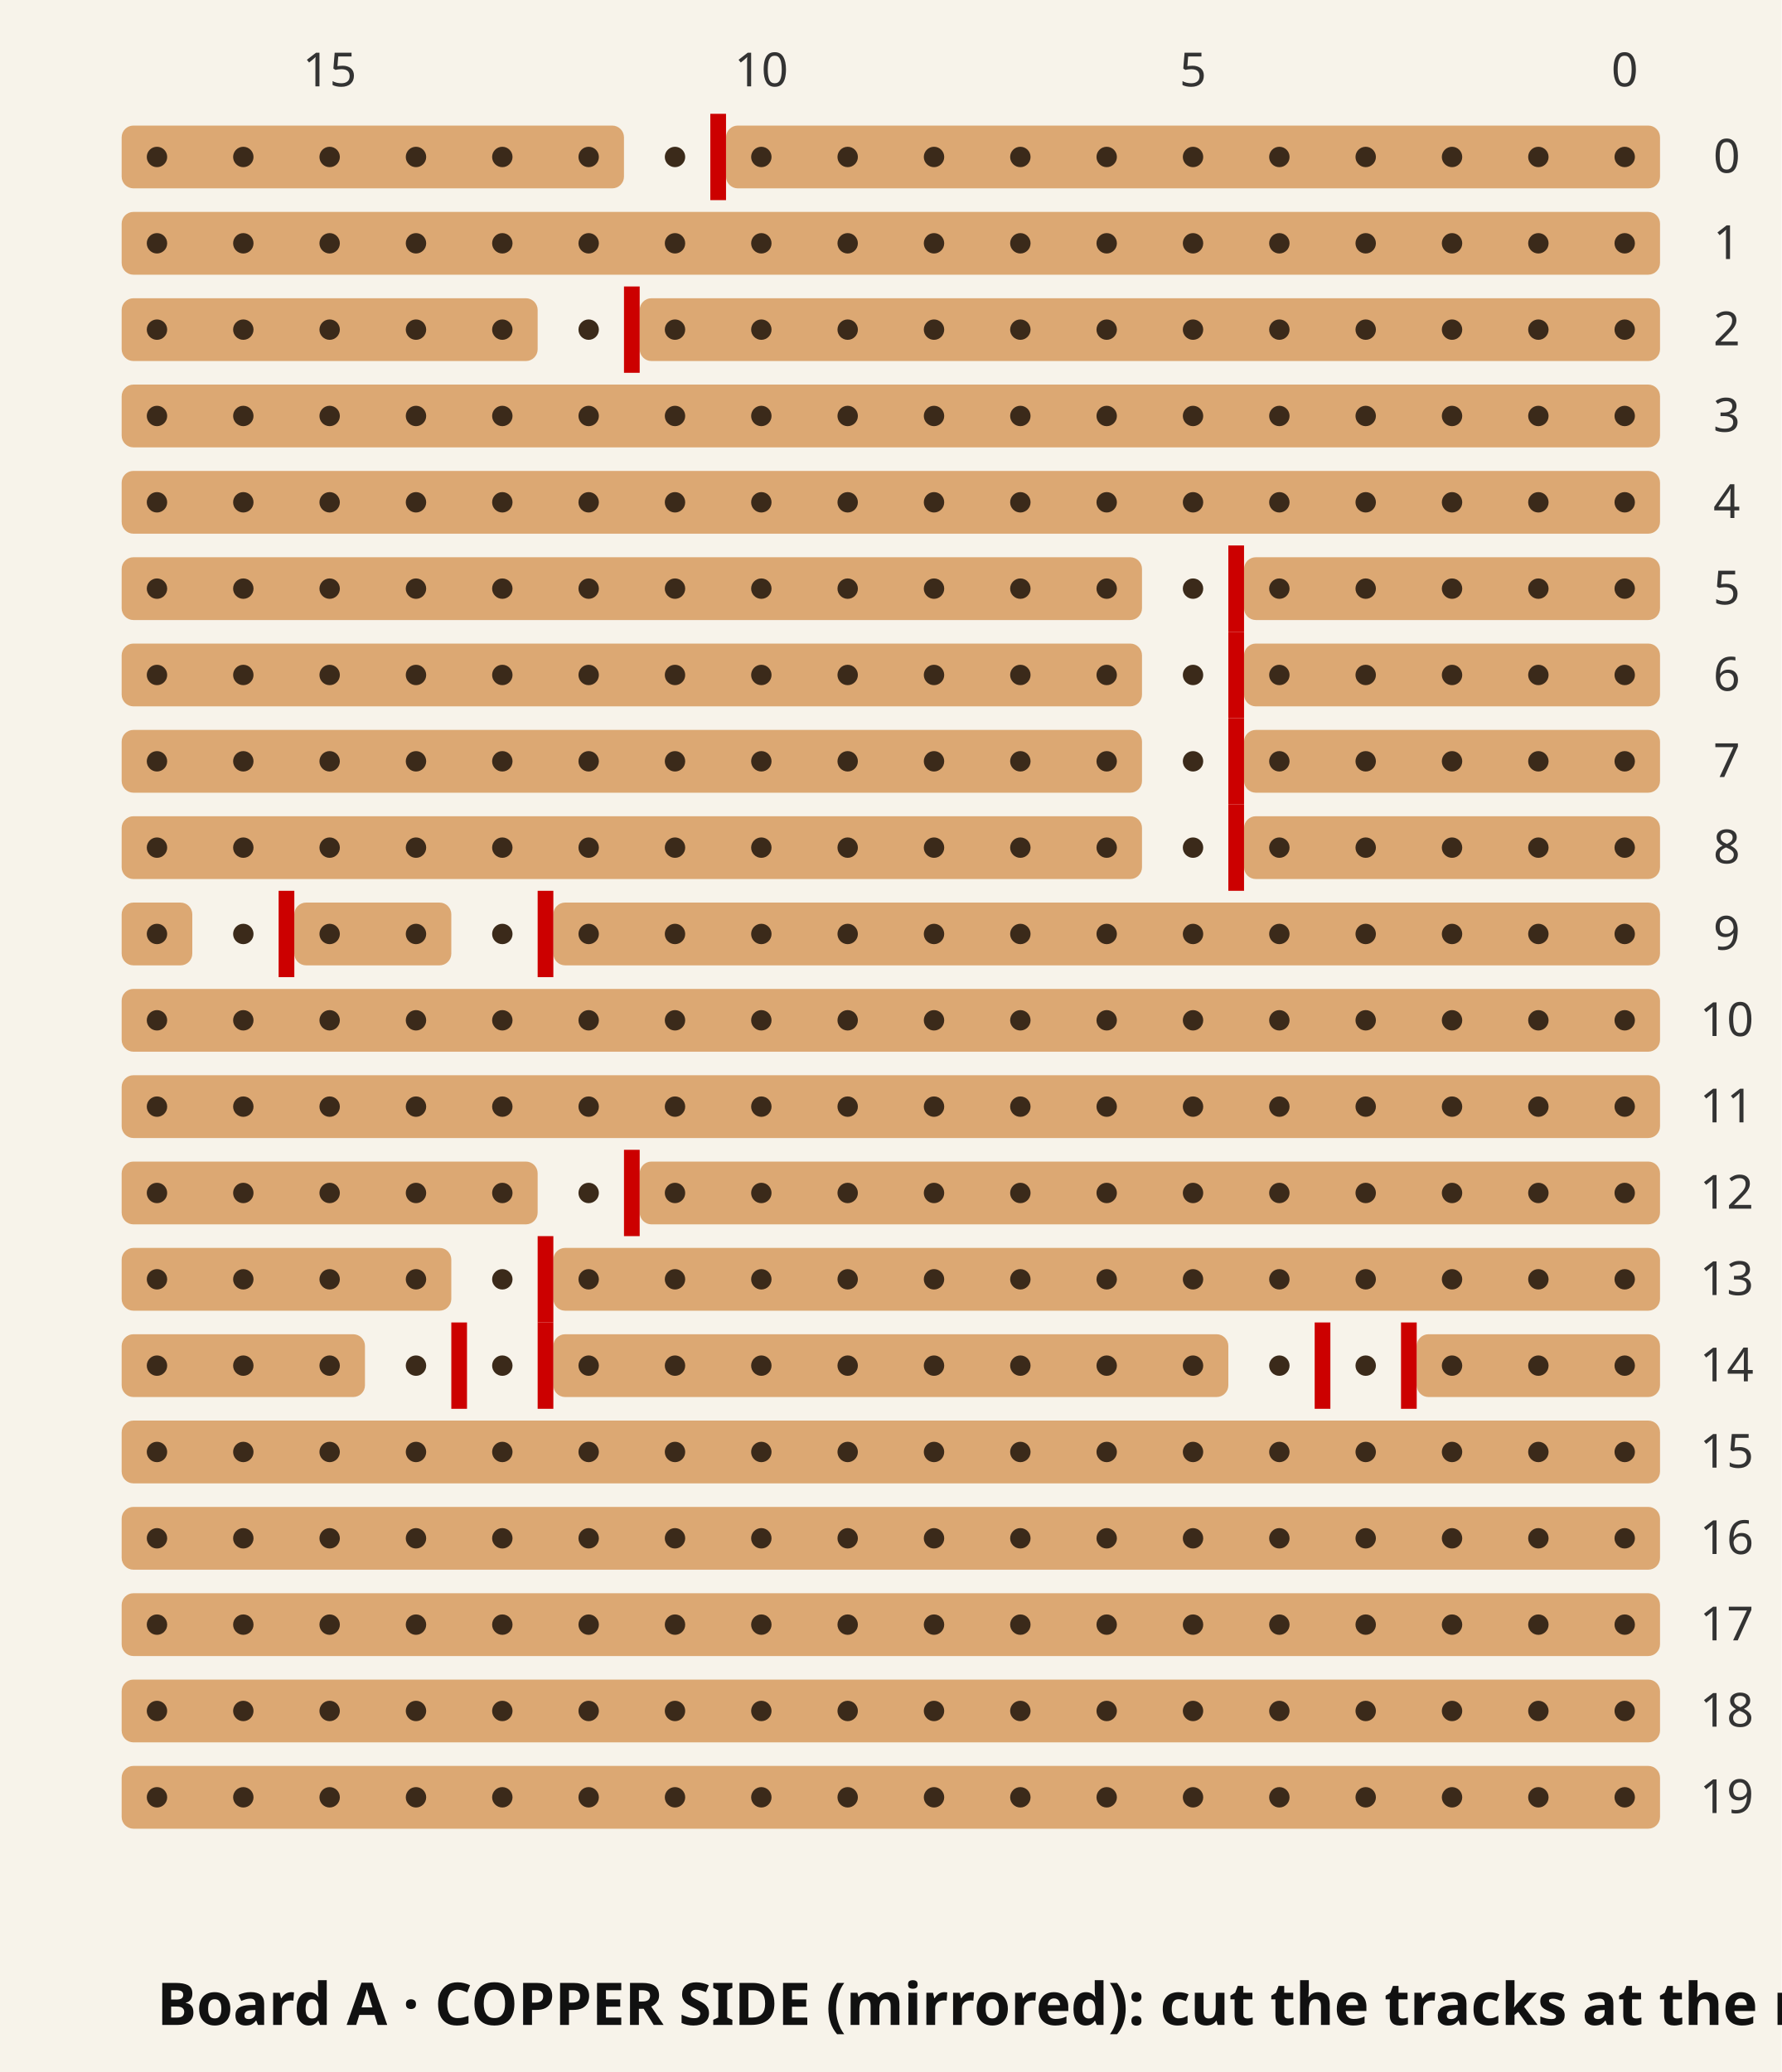
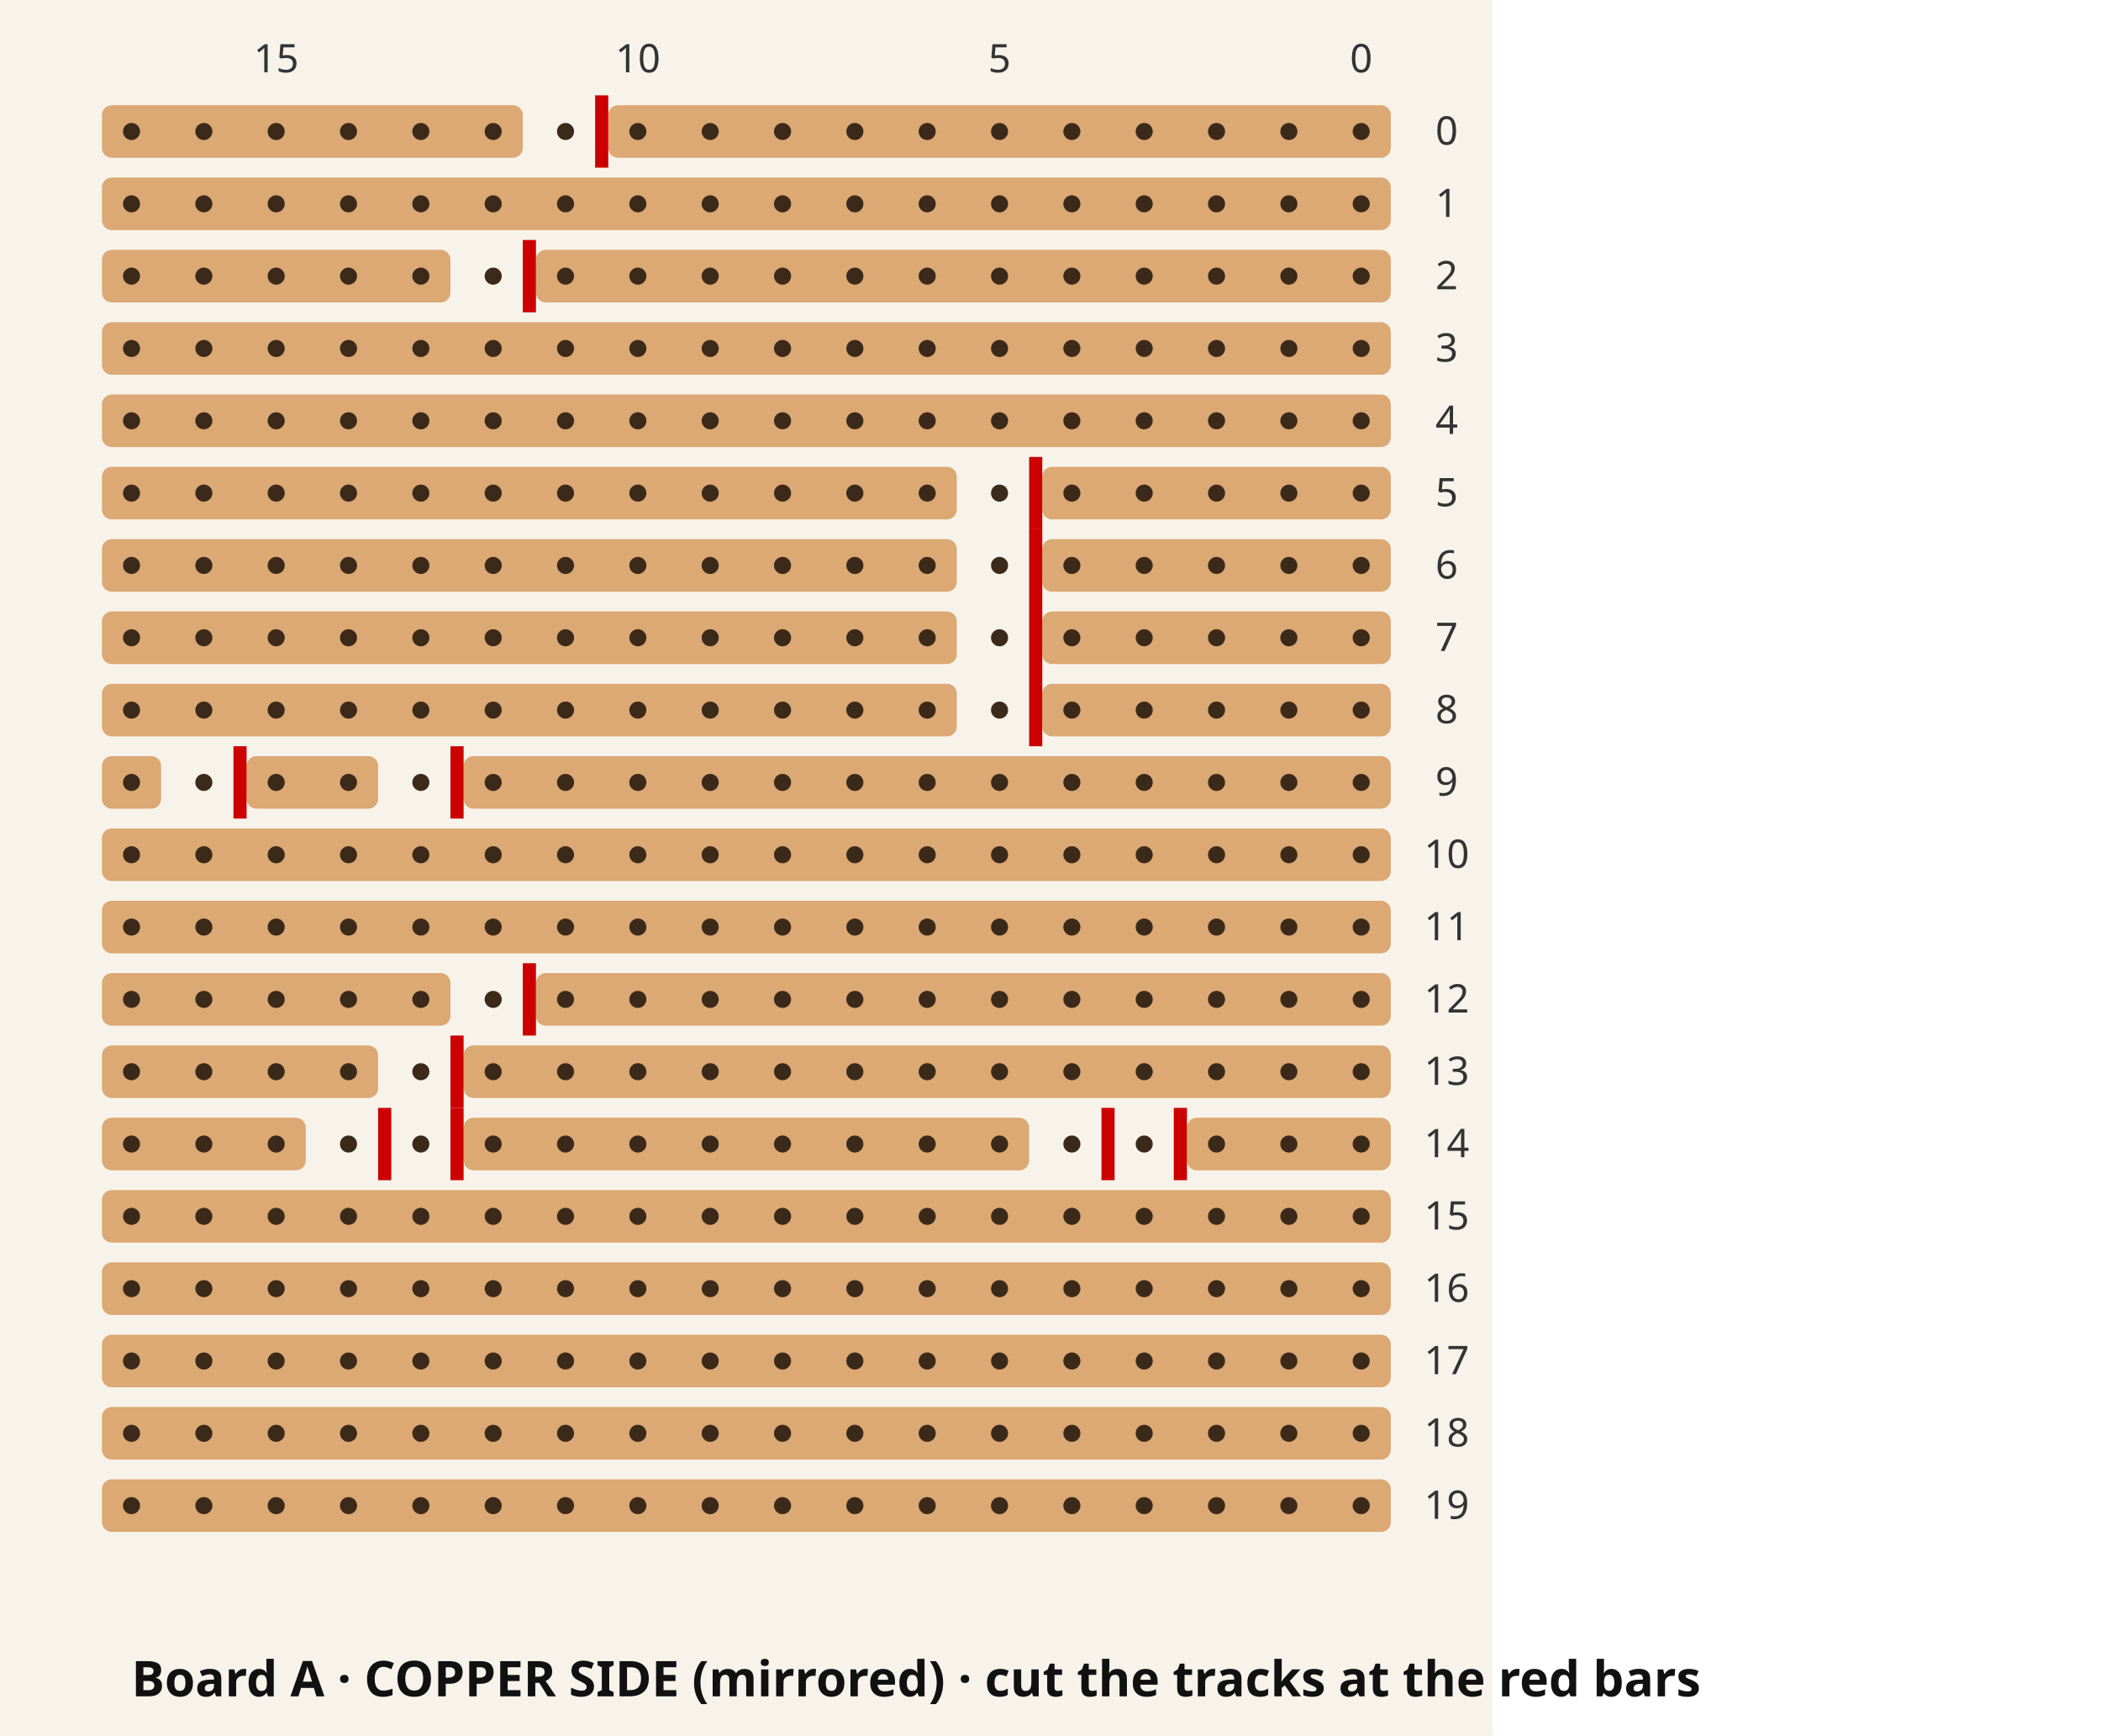
- <svg xmlns="http://www.w3.org/2000/svg" viewBox="0 0 454 528" width="454" height="528" font-family="system-ui,sans-serif">
+ <svg xmlns="http://www.w3.org/2000/svg" viewBox="0 0 639 528" width="639" height="528" font-family="system-ui,sans-serif">
  <rect width="454" height="528" fill="#f7f3ea" />
  <rect x="185" y="32" width="238" height="16" rx="3" fill="#d9a066" opacity="0.9" />
  <rect x="31" y="32" width="128" height="16" rx="3" fill="#d9a066" opacity="0.9" />
  <rect x="31" y="54" width="392" height="16" rx="3" fill="#d9a066" opacity="0.9" />
  <rect x="163" y="76" width="260" height="16" rx="3" fill="#d9a066" opacity="0.9" />
  <rect x="31" y="76" width="106" height="16" rx="3" fill="#d9a066" opacity="0.9" />
  <rect x="31" y="98" width="392" height="16" rx="3" fill="#d9a066" opacity="0.9" />
  <rect x="31" y="120" width="392" height="16" rx="3" fill="#d9a066" opacity="0.9" />
  <rect x="317" y="142" width="106" height="16" rx="3" fill="#d9a066" opacity="0.9" />
  <rect x="31" y="142" width="260" height="16" rx="3" fill="#d9a066" opacity="0.9" />
  <rect x="317" y="164" width="106" height="16" rx="3" fill="#d9a066" opacity="0.9" />
  <rect x="31" y="164" width="260" height="16" rx="3" fill="#d9a066" opacity="0.9" />
  <rect x="317" y="186" width="106" height="16" rx="3" fill="#d9a066" opacity="0.9" />
  <rect x="31" y="186" width="260" height="16" rx="3" fill="#d9a066" opacity="0.9" />
  <rect x="317" y="208" width="106" height="16" rx="3" fill="#d9a066" opacity="0.9" />
  <rect x="31" y="208" width="260" height="16" rx="3" fill="#d9a066" opacity="0.9" />
  <rect x="141" y="230" width="282" height="16" rx="3" fill="#d9a066" opacity="0.9" />
  <rect x="75" y="230" width="40" height="16" rx="3" fill="#d9a066" opacity="0.9" />
  <rect x="31" y="230" width="18" height="16" rx="3" fill="#d9a066" opacity="0.9" />
  <rect x="31" y="252" width="392" height="16" rx="3" fill="#d9a066" opacity="0.9" />
  <rect x="31" y="274" width="392" height="16" rx="3" fill="#d9a066" opacity="0.9" />
  <rect x="163" y="296" width="260" height="16" rx="3" fill="#d9a066" opacity="0.9" />
  <rect x="31" y="296" width="106" height="16" rx="3" fill="#d9a066" opacity="0.9" />
  <rect x="141" y="318" width="282" height="16" rx="3" fill="#d9a066" opacity="0.9" />
  <rect x="31" y="318" width="84" height="16" rx="3" fill="#d9a066" opacity="0.9" />
  <rect x="361" y="340" width="62" height="16" rx="3" fill="#d9a066" opacity="0.9" />
  <rect x="141" y="340" width="172" height="16" rx="3" fill="#d9a066" opacity="0.9" />
  <rect x="31" y="340" width="62" height="16" rx="3" fill="#d9a066" opacity="0.9" />
  <rect x="31" y="362" width="392" height="16" rx="3" fill="#d9a066" opacity="0.9" />
  <rect x="31" y="384" width="392" height="16" rx="3" fill="#d9a066" opacity="0.9" />
  <rect x="31" y="406" width="392" height="16" rx="3" fill="#d9a066" opacity="0.9" />
  <rect x="31" y="428" width="392" height="16" rx="3" fill="#d9a066" opacity="0.9" />
  <rect x="31" y="450" width="392" height="16" rx="3" fill="#d9a066" opacity="0.9" />
  <circle cx="414" cy="40" r="2.6" fill="#3b2a1a" />
  <circle cx="414" cy="62" r="2.6" fill="#3b2a1a" />
  <circle cx="414" cy="84" r="2.6" fill="#3b2a1a" />
  <circle cx="414" cy="106" r="2.6" fill="#3b2a1a" />
  <circle cx="414" cy="128" r="2.6" fill="#3b2a1a" />
  <circle cx="414" cy="150" r="2.6" fill="#3b2a1a" />
  <circle cx="414" cy="172" r="2.6" fill="#3b2a1a" />
  <circle cx="414" cy="194" r="2.6" fill="#3b2a1a" />
  <circle cx="414" cy="216" r="2.6" fill="#3b2a1a" />
  <circle cx="414" cy="238" r="2.6" fill="#3b2a1a" />
  <circle cx="414" cy="260" r="2.6" fill="#3b2a1a" />
  <circle cx="414" cy="282" r="2.6" fill="#3b2a1a" />
  <circle cx="414" cy="304" r="2.6" fill="#3b2a1a" />
  <circle cx="414" cy="326" r="2.6" fill="#3b2a1a" />
  <circle cx="414" cy="348" r="2.6" fill="#3b2a1a" />
  <circle cx="414" cy="370" r="2.6" fill="#3b2a1a" />
  <circle cx="414" cy="392" r="2.6" fill="#3b2a1a" />
  <circle cx="414" cy="414" r="2.6" fill="#3b2a1a" />
  <circle cx="414" cy="436" r="2.6" fill="#3b2a1a" />
  <circle cx="414" cy="458" r="2.6" fill="#3b2a1a" />
  <circle cx="392" cy="40" r="2.6" fill="#3b2a1a" />
  <circle cx="392" cy="62" r="2.6" fill="#3b2a1a" />
  <circle cx="392" cy="84" r="2.6" fill="#3b2a1a" />
  <circle cx="392" cy="106" r="2.6" fill="#3b2a1a" />
  <circle cx="392" cy="128" r="2.6" fill="#3b2a1a" />
  <circle cx="392" cy="150" r="2.6" fill="#3b2a1a" />
  <circle cx="392" cy="172" r="2.6" fill="#3b2a1a" />
  <circle cx="392" cy="194" r="2.6" fill="#3b2a1a" />
  <circle cx="392" cy="216" r="2.6" fill="#3b2a1a" />
  <circle cx="392" cy="238" r="2.6" fill="#3b2a1a" />
  <circle cx="392" cy="260" r="2.6" fill="#3b2a1a" />
  <circle cx="392" cy="282" r="2.6" fill="#3b2a1a" />
  <circle cx="392" cy="304" r="2.6" fill="#3b2a1a" />
  <circle cx="392" cy="326" r="2.6" fill="#3b2a1a" />
  <circle cx="392" cy="348" r="2.6" fill="#3b2a1a" />
  <circle cx="392" cy="370" r="2.6" fill="#3b2a1a" />
  <circle cx="392" cy="392" r="2.6" fill="#3b2a1a" />
  <circle cx="392" cy="414" r="2.6" fill="#3b2a1a" />
  <circle cx="392" cy="436" r="2.6" fill="#3b2a1a" />
  <circle cx="392" cy="458" r="2.6" fill="#3b2a1a" />
  <circle cx="370" cy="40" r="2.6" fill="#3b2a1a" />
  <circle cx="370" cy="62" r="2.6" fill="#3b2a1a" />
  <circle cx="370" cy="84" r="2.6" fill="#3b2a1a" />
  <circle cx="370" cy="106" r="2.6" fill="#3b2a1a" />
  <circle cx="370" cy="128" r="2.6" fill="#3b2a1a" />
  <circle cx="370" cy="150" r="2.6" fill="#3b2a1a" />
  <circle cx="370" cy="172" r="2.6" fill="#3b2a1a" />
  <circle cx="370" cy="194" r="2.6" fill="#3b2a1a" />
  <circle cx="370" cy="216" r="2.6" fill="#3b2a1a" />
  <circle cx="370" cy="238" r="2.6" fill="#3b2a1a" />
  <circle cx="370" cy="260" r="2.6" fill="#3b2a1a" />
  <circle cx="370" cy="282" r="2.6" fill="#3b2a1a" />
  <circle cx="370" cy="304" r="2.6" fill="#3b2a1a" />
  <circle cx="370" cy="326" r="2.6" fill="#3b2a1a" />
  <circle cx="370" cy="348" r="2.6" fill="#3b2a1a" />
  <circle cx="370" cy="370" r="2.6" fill="#3b2a1a" />
  <circle cx="370" cy="392" r="2.6" fill="#3b2a1a" />
  <circle cx="370" cy="414" r="2.6" fill="#3b2a1a" />
  <circle cx="370" cy="436" r="2.6" fill="#3b2a1a" />
  <circle cx="370" cy="458" r="2.6" fill="#3b2a1a" />
  <circle cx="348" cy="40" r="2.6" fill="#3b2a1a" />
  <circle cx="348" cy="62" r="2.6" fill="#3b2a1a" />
  <circle cx="348" cy="84" r="2.6" fill="#3b2a1a" />
  <circle cx="348" cy="106" r="2.6" fill="#3b2a1a" />
  <circle cx="348" cy="128" r="2.6" fill="#3b2a1a" />
  <circle cx="348" cy="150" r="2.6" fill="#3b2a1a" />
  <circle cx="348" cy="172" r="2.6" fill="#3b2a1a" />
  <circle cx="348" cy="194" r="2.6" fill="#3b2a1a" />
  <circle cx="348" cy="216" r="2.6" fill="#3b2a1a" />
  <circle cx="348" cy="238" r="2.6" fill="#3b2a1a" />
  <circle cx="348" cy="260" r="2.6" fill="#3b2a1a" />
  <circle cx="348" cy="282" r="2.6" fill="#3b2a1a" />
  <circle cx="348" cy="304" r="2.6" fill="#3b2a1a" />
  <circle cx="348" cy="326" r="2.6" fill="#3b2a1a" />
  <circle cx="348" cy="348" r="2.6" fill="#3b2a1a" />
  <circle cx="348" cy="370" r="2.6" fill="#3b2a1a" />
  <circle cx="348" cy="392" r="2.6" fill="#3b2a1a" />
  <circle cx="348" cy="414" r="2.6" fill="#3b2a1a" />
  <circle cx="348" cy="436" r="2.6" fill="#3b2a1a" />
  <circle cx="348" cy="458" r="2.6" fill="#3b2a1a" />
  <circle cx="326" cy="40" r="2.6" fill="#3b2a1a" />
  <circle cx="326" cy="62" r="2.6" fill="#3b2a1a" />
  <circle cx="326" cy="84" r="2.6" fill="#3b2a1a" />
  <circle cx="326" cy="106" r="2.6" fill="#3b2a1a" />
  <circle cx="326" cy="128" r="2.6" fill="#3b2a1a" />
  <circle cx="326" cy="150" r="2.6" fill="#3b2a1a" />
  <circle cx="326" cy="172" r="2.6" fill="#3b2a1a" />
  <circle cx="326" cy="194" r="2.6" fill="#3b2a1a" />
  <circle cx="326" cy="216" r="2.6" fill="#3b2a1a" />
  <circle cx="326" cy="238" r="2.6" fill="#3b2a1a" />
  <circle cx="326" cy="260" r="2.6" fill="#3b2a1a" />
  <circle cx="326" cy="282" r="2.6" fill="#3b2a1a" />
  <circle cx="326" cy="304" r="2.6" fill="#3b2a1a" />
  <circle cx="326" cy="326" r="2.6" fill="#3b2a1a" />
  <circle cx="326" cy="348" r="2.6" fill="#3b2a1a" />
  <circle cx="326" cy="370" r="2.6" fill="#3b2a1a" />
  <circle cx="326" cy="392" r="2.6" fill="#3b2a1a" />
  <circle cx="326" cy="414" r="2.6" fill="#3b2a1a" />
  <circle cx="326" cy="436" r="2.6" fill="#3b2a1a" />
  <circle cx="326" cy="458" r="2.6" fill="#3b2a1a" />
  <circle cx="304" cy="40" r="2.6" fill="#3b2a1a" />
  <circle cx="304" cy="62" r="2.6" fill="#3b2a1a" />
  <circle cx="304" cy="84" r="2.6" fill="#3b2a1a" />
  <circle cx="304" cy="106" r="2.6" fill="#3b2a1a" />
  <circle cx="304" cy="128" r="2.6" fill="#3b2a1a" />
  <circle cx="304" cy="150" r="2.6" fill="#3b2a1a" />
  <circle cx="304" cy="172" r="2.6" fill="#3b2a1a" />
  <circle cx="304" cy="194" r="2.6" fill="#3b2a1a" />
  <circle cx="304" cy="216" r="2.6" fill="#3b2a1a" />
  <circle cx="304" cy="238" r="2.6" fill="#3b2a1a" />
  <circle cx="304" cy="260" r="2.6" fill="#3b2a1a" />
  <circle cx="304" cy="282" r="2.6" fill="#3b2a1a" />
  <circle cx="304" cy="304" r="2.6" fill="#3b2a1a" />
  <circle cx="304" cy="326" r="2.6" fill="#3b2a1a" />
  <circle cx="304" cy="348" r="2.6" fill="#3b2a1a" />
  <circle cx="304" cy="370" r="2.6" fill="#3b2a1a" />
  <circle cx="304" cy="392" r="2.6" fill="#3b2a1a" />
  <circle cx="304" cy="414" r="2.6" fill="#3b2a1a" />
  <circle cx="304" cy="436" r="2.6" fill="#3b2a1a" />
  <circle cx="304" cy="458" r="2.6" fill="#3b2a1a" />
  <circle cx="282" cy="40" r="2.6" fill="#3b2a1a" />
  <circle cx="282" cy="62" r="2.6" fill="#3b2a1a" />
  <circle cx="282" cy="84" r="2.6" fill="#3b2a1a" />
  <circle cx="282" cy="106" r="2.6" fill="#3b2a1a" />
  <circle cx="282" cy="128" r="2.6" fill="#3b2a1a" />
  <circle cx="282" cy="150" r="2.6" fill="#3b2a1a" />
  <circle cx="282" cy="172" r="2.6" fill="#3b2a1a" />
  <circle cx="282" cy="194" r="2.6" fill="#3b2a1a" />
  <circle cx="282" cy="216" r="2.6" fill="#3b2a1a" />
  <circle cx="282" cy="238" r="2.6" fill="#3b2a1a" />
  <circle cx="282" cy="260" r="2.6" fill="#3b2a1a" />
  <circle cx="282" cy="282" r="2.6" fill="#3b2a1a" />
  <circle cx="282" cy="304" r="2.6" fill="#3b2a1a" />
  <circle cx="282" cy="326" r="2.6" fill="#3b2a1a" />
  <circle cx="282" cy="348" r="2.6" fill="#3b2a1a" />
  <circle cx="282" cy="370" r="2.6" fill="#3b2a1a" />
  <circle cx="282" cy="392" r="2.6" fill="#3b2a1a" />
  <circle cx="282" cy="414" r="2.6" fill="#3b2a1a" />
  <circle cx="282" cy="436" r="2.6" fill="#3b2a1a" />
  <circle cx="282" cy="458" r="2.6" fill="#3b2a1a" />
  <circle cx="260" cy="40" r="2.6" fill="#3b2a1a" />
  <circle cx="260" cy="62" r="2.6" fill="#3b2a1a" />
  <circle cx="260" cy="84" r="2.6" fill="#3b2a1a" />
  <circle cx="260" cy="106" r="2.6" fill="#3b2a1a" />
  <circle cx="260" cy="128" r="2.6" fill="#3b2a1a" />
  <circle cx="260" cy="150" r="2.6" fill="#3b2a1a" />
  <circle cx="260" cy="172" r="2.6" fill="#3b2a1a" />
  <circle cx="260" cy="194" r="2.6" fill="#3b2a1a" />
  <circle cx="260" cy="216" r="2.6" fill="#3b2a1a" />
  <circle cx="260" cy="238" r="2.6" fill="#3b2a1a" />
  <circle cx="260" cy="260" r="2.6" fill="#3b2a1a" />
  <circle cx="260" cy="282" r="2.6" fill="#3b2a1a" />
  <circle cx="260" cy="304" r="2.6" fill="#3b2a1a" />
  <circle cx="260" cy="326" r="2.6" fill="#3b2a1a" />
  <circle cx="260" cy="348" r="2.6" fill="#3b2a1a" />
  <circle cx="260" cy="370" r="2.6" fill="#3b2a1a" />
  <circle cx="260" cy="392" r="2.6" fill="#3b2a1a" />
  <circle cx="260" cy="414" r="2.6" fill="#3b2a1a" />
  <circle cx="260" cy="436" r="2.6" fill="#3b2a1a" />
  <circle cx="260" cy="458" r="2.6" fill="#3b2a1a" />
  <circle cx="238" cy="40" r="2.6" fill="#3b2a1a" />
  <circle cx="238" cy="62" r="2.6" fill="#3b2a1a" />
  <circle cx="238" cy="84" r="2.6" fill="#3b2a1a" />
  <circle cx="238" cy="106" r="2.6" fill="#3b2a1a" />
  <circle cx="238" cy="128" r="2.6" fill="#3b2a1a" />
  <circle cx="238" cy="150" r="2.6" fill="#3b2a1a" />
  <circle cx="238" cy="172" r="2.6" fill="#3b2a1a" />
  <circle cx="238" cy="194" r="2.6" fill="#3b2a1a" />
  <circle cx="238" cy="216" r="2.6" fill="#3b2a1a" />
  <circle cx="238" cy="238" r="2.6" fill="#3b2a1a" />
  <circle cx="238" cy="260" r="2.6" fill="#3b2a1a" />
  <circle cx="238" cy="282" r="2.6" fill="#3b2a1a" />
  <circle cx="238" cy="304" r="2.6" fill="#3b2a1a" />
  <circle cx="238" cy="326" r="2.6" fill="#3b2a1a" />
  <circle cx="238" cy="348" r="2.6" fill="#3b2a1a" />
  <circle cx="238" cy="370" r="2.6" fill="#3b2a1a" />
  <circle cx="238" cy="392" r="2.6" fill="#3b2a1a" />
  <circle cx="238" cy="414" r="2.6" fill="#3b2a1a" />
  <circle cx="238" cy="436" r="2.6" fill="#3b2a1a" />
  <circle cx="238" cy="458" r="2.6" fill="#3b2a1a" />
  <circle cx="216" cy="40" r="2.6" fill="#3b2a1a" />
  <circle cx="216" cy="62" r="2.6" fill="#3b2a1a" />
  <circle cx="216" cy="84" r="2.6" fill="#3b2a1a" />
  <circle cx="216" cy="106" r="2.6" fill="#3b2a1a" />
  <circle cx="216" cy="128" r="2.6" fill="#3b2a1a" />
  <circle cx="216" cy="150" r="2.6" fill="#3b2a1a" />
  <circle cx="216" cy="172" r="2.6" fill="#3b2a1a" />
  <circle cx="216" cy="194" r="2.6" fill="#3b2a1a" />
  <circle cx="216" cy="216" r="2.6" fill="#3b2a1a" />
  <circle cx="216" cy="238" r="2.6" fill="#3b2a1a" />
  <circle cx="216" cy="260" r="2.6" fill="#3b2a1a" />
  <circle cx="216" cy="282" r="2.6" fill="#3b2a1a" />
  <circle cx="216" cy="304" r="2.6" fill="#3b2a1a" />
  <circle cx="216" cy="326" r="2.6" fill="#3b2a1a" />
  <circle cx="216" cy="348" r="2.6" fill="#3b2a1a" />
  <circle cx="216" cy="370" r="2.6" fill="#3b2a1a" />
  <circle cx="216" cy="392" r="2.6" fill="#3b2a1a" />
  <circle cx="216" cy="414" r="2.6" fill="#3b2a1a" />
  <circle cx="216" cy="436" r="2.6" fill="#3b2a1a" />
  <circle cx="216" cy="458" r="2.6" fill="#3b2a1a" />
  <circle cx="194" cy="40" r="2.6" fill="#3b2a1a" />
  <circle cx="194" cy="62" r="2.6" fill="#3b2a1a" />
  <circle cx="194" cy="84" r="2.6" fill="#3b2a1a" />
  <circle cx="194" cy="106" r="2.6" fill="#3b2a1a" />
  <circle cx="194" cy="128" r="2.6" fill="#3b2a1a" />
  <circle cx="194" cy="150" r="2.6" fill="#3b2a1a" />
  <circle cx="194" cy="172" r="2.6" fill="#3b2a1a" />
  <circle cx="194" cy="194" r="2.6" fill="#3b2a1a" />
  <circle cx="194" cy="216" r="2.6" fill="#3b2a1a" />
  <circle cx="194" cy="238" r="2.6" fill="#3b2a1a" />
  <circle cx="194" cy="260" r="2.6" fill="#3b2a1a" />
  <circle cx="194" cy="282" r="2.6" fill="#3b2a1a" />
  <circle cx="194" cy="304" r="2.6" fill="#3b2a1a" />
  <circle cx="194" cy="326" r="2.6" fill="#3b2a1a" />
  <circle cx="194" cy="348" r="2.6" fill="#3b2a1a" />
  <circle cx="194" cy="370" r="2.6" fill="#3b2a1a" />
  <circle cx="194" cy="392" r="2.6" fill="#3b2a1a" />
  <circle cx="194" cy="414" r="2.6" fill="#3b2a1a" />
  <circle cx="194" cy="436" r="2.6" fill="#3b2a1a" />
  <circle cx="194" cy="458" r="2.6" fill="#3b2a1a" />
  <circle cx="172" cy="40" r="2.6" fill="#3b2a1a" />
  <circle cx="172" cy="62" r="2.6" fill="#3b2a1a" />
  <circle cx="172" cy="84" r="2.6" fill="#3b2a1a" />
  <circle cx="172" cy="106" r="2.6" fill="#3b2a1a" />
  <circle cx="172" cy="128" r="2.6" fill="#3b2a1a" />
  <circle cx="172" cy="150" r="2.6" fill="#3b2a1a" />
  <circle cx="172" cy="172" r="2.6" fill="#3b2a1a" />
  <circle cx="172" cy="194" r="2.6" fill="#3b2a1a" />
  <circle cx="172" cy="216" r="2.6" fill="#3b2a1a" />
  <circle cx="172" cy="238" r="2.6" fill="#3b2a1a" />
  <circle cx="172" cy="260" r="2.6" fill="#3b2a1a" />
  <circle cx="172" cy="282" r="2.6" fill="#3b2a1a" />
  <circle cx="172" cy="304" r="2.6" fill="#3b2a1a" />
  <circle cx="172" cy="326" r="2.6" fill="#3b2a1a" />
  <circle cx="172" cy="348" r="2.6" fill="#3b2a1a" />
  <circle cx="172" cy="370" r="2.6" fill="#3b2a1a" />
  <circle cx="172" cy="392" r="2.6" fill="#3b2a1a" />
  <circle cx="172" cy="414" r="2.6" fill="#3b2a1a" />
  <circle cx="172" cy="436" r="2.6" fill="#3b2a1a" />
  <circle cx="172" cy="458" r="2.6" fill="#3b2a1a" />
  <circle cx="150" cy="40" r="2.6" fill="#3b2a1a" />
  <circle cx="150" cy="62" r="2.6" fill="#3b2a1a" />
  <circle cx="150" cy="84" r="2.6" fill="#3b2a1a" />
  <circle cx="150" cy="106" r="2.6" fill="#3b2a1a" />
  <circle cx="150" cy="128" r="2.6" fill="#3b2a1a" />
  <circle cx="150" cy="150" r="2.6" fill="#3b2a1a" />
  <circle cx="150" cy="172" r="2.6" fill="#3b2a1a" />
  <circle cx="150" cy="194" r="2.6" fill="#3b2a1a" />
  <circle cx="150" cy="216" r="2.6" fill="#3b2a1a" />
  <circle cx="150" cy="238" r="2.6" fill="#3b2a1a" />
  <circle cx="150" cy="260" r="2.6" fill="#3b2a1a" />
  <circle cx="150" cy="282" r="2.6" fill="#3b2a1a" />
  <circle cx="150" cy="304" r="2.6" fill="#3b2a1a" />
  <circle cx="150" cy="326" r="2.6" fill="#3b2a1a" />
  <circle cx="150" cy="348" r="2.6" fill="#3b2a1a" />
  <circle cx="150" cy="370" r="2.6" fill="#3b2a1a" />
  <circle cx="150" cy="392" r="2.6" fill="#3b2a1a" />
  <circle cx="150" cy="414" r="2.6" fill="#3b2a1a" />
  <circle cx="150" cy="436" r="2.6" fill="#3b2a1a" />
  <circle cx="150" cy="458" r="2.6" fill="#3b2a1a" />
  <circle cx="128" cy="40" r="2.6" fill="#3b2a1a" />
  <circle cx="128" cy="62" r="2.6" fill="#3b2a1a" />
  <circle cx="128" cy="84" r="2.6" fill="#3b2a1a" />
  <circle cx="128" cy="106" r="2.6" fill="#3b2a1a" />
  <circle cx="128" cy="128" r="2.6" fill="#3b2a1a" />
  <circle cx="128" cy="150" r="2.6" fill="#3b2a1a" />
  <circle cx="128" cy="172" r="2.6" fill="#3b2a1a" />
  <circle cx="128" cy="194" r="2.6" fill="#3b2a1a" />
  <circle cx="128" cy="216" r="2.6" fill="#3b2a1a" />
  <circle cx="128" cy="238" r="2.6" fill="#3b2a1a" />
  <circle cx="128" cy="260" r="2.6" fill="#3b2a1a" />
  <circle cx="128" cy="282" r="2.6" fill="#3b2a1a" />
  <circle cx="128" cy="304" r="2.6" fill="#3b2a1a" />
  <circle cx="128" cy="326" r="2.6" fill="#3b2a1a" />
  <circle cx="128" cy="348" r="2.6" fill="#3b2a1a" />
  <circle cx="128" cy="370" r="2.6" fill="#3b2a1a" />
  <circle cx="128" cy="392" r="2.6" fill="#3b2a1a" />
  <circle cx="128" cy="414" r="2.6" fill="#3b2a1a" />
  <circle cx="128" cy="436" r="2.6" fill="#3b2a1a" />
  <circle cx="128" cy="458" r="2.6" fill="#3b2a1a" />
  <circle cx="106" cy="40" r="2.6" fill="#3b2a1a" />
  <circle cx="106" cy="62" r="2.6" fill="#3b2a1a" />
  <circle cx="106" cy="84" r="2.6" fill="#3b2a1a" />
  <circle cx="106" cy="106" r="2.6" fill="#3b2a1a" />
  <circle cx="106" cy="128" r="2.6" fill="#3b2a1a" />
  <circle cx="106" cy="150" r="2.6" fill="#3b2a1a" />
  <circle cx="106" cy="172" r="2.6" fill="#3b2a1a" />
  <circle cx="106" cy="194" r="2.6" fill="#3b2a1a" />
  <circle cx="106" cy="216" r="2.6" fill="#3b2a1a" />
  <circle cx="106" cy="238" r="2.6" fill="#3b2a1a" />
  <circle cx="106" cy="260" r="2.6" fill="#3b2a1a" />
  <circle cx="106" cy="282" r="2.6" fill="#3b2a1a" />
  <circle cx="106" cy="304" r="2.6" fill="#3b2a1a" />
  <circle cx="106" cy="326" r="2.6" fill="#3b2a1a" />
  <circle cx="106" cy="348" r="2.6" fill="#3b2a1a" />
  <circle cx="106" cy="370" r="2.6" fill="#3b2a1a" />
  <circle cx="106" cy="392" r="2.6" fill="#3b2a1a" />
  <circle cx="106" cy="414" r="2.6" fill="#3b2a1a" />
  <circle cx="106" cy="436" r="2.6" fill="#3b2a1a" />
  <circle cx="106" cy="458" r="2.6" fill="#3b2a1a" />
  <circle cx="84" cy="40" r="2.6" fill="#3b2a1a" />
  <circle cx="84" cy="62" r="2.6" fill="#3b2a1a" />
  <circle cx="84" cy="84" r="2.6" fill="#3b2a1a" />
  <circle cx="84" cy="106" r="2.6" fill="#3b2a1a" />
  <circle cx="84" cy="128" r="2.6" fill="#3b2a1a" />
  <circle cx="84" cy="150" r="2.6" fill="#3b2a1a" />
  <circle cx="84" cy="172" r="2.6" fill="#3b2a1a" />
  <circle cx="84" cy="194" r="2.6" fill="#3b2a1a" />
  <circle cx="84" cy="216" r="2.6" fill="#3b2a1a" />
  <circle cx="84" cy="238" r="2.6" fill="#3b2a1a" />
  <circle cx="84" cy="260" r="2.6" fill="#3b2a1a" />
  <circle cx="84" cy="282" r="2.6" fill="#3b2a1a" />
  <circle cx="84" cy="304" r="2.6" fill="#3b2a1a" />
  <circle cx="84" cy="326" r="2.6" fill="#3b2a1a" />
  <circle cx="84" cy="348" r="2.6" fill="#3b2a1a" />
  <circle cx="84" cy="370" r="2.6" fill="#3b2a1a" />
  <circle cx="84" cy="392" r="2.6" fill="#3b2a1a" />
  <circle cx="84" cy="414" r="2.6" fill="#3b2a1a" />
  <circle cx="84" cy="436" r="2.6" fill="#3b2a1a" />
  <circle cx="84" cy="458" r="2.6" fill="#3b2a1a" />
  <circle cx="62" cy="40" r="2.6" fill="#3b2a1a" />
  <circle cx="62" cy="62" r="2.6" fill="#3b2a1a" />
  <circle cx="62" cy="84" r="2.6" fill="#3b2a1a" />
  <circle cx="62" cy="106" r="2.6" fill="#3b2a1a" />
  <circle cx="62" cy="128" r="2.6" fill="#3b2a1a" />
  <circle cx="62" cy="150" r="2.6" fill="#3b2a1a" />
  <circle cx="62" cy="172" r="2.6" fill="#3b2a1a" />
  <circle cx="62" cy="194" r="2.6" fill="#3b2a1a" />
  <circle cx="62" cy="216" r="2.6" fill="#3b2a1a" />
  <circle cx="62" cy="238" r="2.6" fill="#3b2a1a" />
  <circle cx="62" cy="260" r="2.6" fill="#3b2a1a" />
  <circle cx="62" cy="282" r="2.6" fill="#3b2a1a" />
  <circle cx="62" cy="304" r="2.6" fill="#3b2a1a" />
  <circle cx="62" cy="326" r="2.6" fill="#3b2a1a" />
  <circle cx="62" cy="348" r="2.6" fill="#3b2a1a" />
  <circle cx="62" cy="370" r="2.6" fill="#3b2a1a" />
  <circle cx="62" cy="392" r="2.6" fill="#3b2a1a" />
  <circle cx="62" cy="414" r="2.6" fill="#3b2a1a" />
  <circle cx="62" cy="436" r="2.6" fill="#3b2a1a" />
  <circle cx="62" cy="458" r="2.6" fill="#3b2a1a" />
  <circle cx="40" cy="40" r="2.6" fill="#3b2a1a" />
  <circle cx="40" cy="62" r="2.6" fill="#3b2a1a" />
  <circle cx="40" cy="84" r="2.6" fill="#3b2a1a" />
  <circle cx="40" cy="106" r="2.6" fill="#3b2a1a" />
  <circle cx="40" cy="128" r="2.6" fill="#3b2a1a" />
  <circle cx="40" cy="150" r="2.6" fill="#3b2a1a" />
  <circle cx="40" cy="172" r="2.6" fill="#3b2a1a" />
  <circle cx="40" cy="194" r="2.6" fill="#3b2a1a" />
  <circle cx="40" cy="216" r="2.6" fill="#3b2a1a" />
  <circle cx="40" cy="238" r="2.6" fill="#3b2a1a" />
  <circle cx="40" cy="260" r="2.6" fill="#3b2a1a" />
  <circle cx="40" cy="282" r="2.6" fill="#3b2a1a" />
  <circle cx="40" cy="304" r="2.6" fill="#3b2a1a" />
  <circle cx="40" cy="326" r="2.6" fill="#3b2a1a" />
  <circle cx="40" cy="348" r="2.6" fill="#3b2a1a" />
  <circle cx="40" cy="370" r="2.6" fill="#3b2a1a" />
  <circle cx="40" cy="392" r="2.6" fill="#3b2a1a" />
  <circle cx="40" cy="414" r="2.6" fill="#3b2a1a" />
  <circle cx="40" cy="436" r="2.6" fill="#3b2a1a" />
  <circle cx="40" cy="458" r="2.6" fill="#3b2a1a" />
  <line x1="359.0" y1="337" x2="359.0" y2="359" stroke="#c00" stroke-width="4" />
  <line x1="337.0" y1="337" x2="337.0" y2="359" stroke="#c00" stroke-width="4" />
  <line x1="315.0" y1="139" x2="315.0" y2="161" stroke="#c00" stroke-width="4" />
  <line x1="315.0" y1="161" x2="315.0" y2="183" stroke="#c00" stroke-width="4" />
  <line x1="315.0" y1="183" x2="315.0" y2="205" stroke="#c00" stroke-width="4" />
  <line x1="315.0" y1="205" x2="315.0" y2="227" stroke="#c00" stroke-width="4" />
  <line x1="183.0" y1="29" x2="183.0" y2="51" stroke="#c00" stroke-width="4" />
  <line x1="161.0" y1="73" x2="161.0" y2="95" stroke="#c00" stroke-width="4" />
  <line x1="161.0" y1="293" x2="161.0" y2="315" stroke="#c00" stroke-width="4" />
  <line x1="139.0" y1="227" x2="139.0" y2="249" stroke="#c00" stroke-width="4" />
  <line x1="139.0" y1="315" x2="139.0" y2="337" stroke="#c00" stroke-width="4" />
  <line x1="139.0" y1="337" x2="139.0" y2="359" stroke="#c00" stroke-width="4" />
  <line x1="117.0" y1="337" x2="117.0" y2="359" stroke="#c00" stroke-width="4" />
  <line x1="73.0" y1="227" x2="73.0" y2="249" stroke="#c00" stroke-width="4" />
  <text x="414" y="22" font-size="12" text-anchor="middle" fill="#333">0</text>
  <text x="304" y="22" font-size="12" text-anchor="middle" fill="#333">5</text>
  <text x="194" y="22" font-size="12" text-anchor="middle" fill="#333">10</text>
  <text x="84" y="22" font-size="12" text-anchor="middle" fill="#333">15</text>
  <text x="440" y="44" font-size="12" text-anchor="middle" fill="#333">0</text>
  <text x="440" y="66" font-size="12" text-anchor="middle" fill="#333">1</text>
  <text x="440" y="88" font-size="12" text-anchor="middle" fill="#333">2</text>
  <text x="440" y="110" font-size="12" text-anchor="middle" fill="#333">3</text>
  <text x="440" y="132" font-size="12" text-anchor="middle" fill="#333">4</text>
  <text x="440" y="154" font-size="12" text-anchor="middle" fill="#333">5</text>
  <text x="440" y="176" font-size="12" text-anchor="middle" fill="#333">6</text>
  <text x="440" y="198" font-size="12" text-anchor="middle" fill="#333">7</text>
  <text x="440" y="220" font-size="12" text-anchor="middle" fill="#333">8</text>
  <text x="440" y="242" font-size="12" text-anchor="middle" fill="#333">9</text>
  <text x="440" y="264" font-size="12" text-anchor="middle" fill="#333">10</text>
  <text x="440" y="286" font-size="12" text-anchor="middle" fill="#333">11</text>
  <text x="440" y="308" font-size="12" text-anchor="middle" fill="#333">12</text>
  <text x="440" y="330" font-size="12" text-anchor="middle" fill="#333">13</text>
  <text x="440" y="352" font-size="12" text-anchor="middle" fill="#333">14</text>
  <text x="440" y="374" font-size="12" text-anchor="middle" fill="#333">15</text>
  <text x="440" y="396" font-size="12" text-anchor="middle" fill="#333">16</text>
  <text x="440" y="418" font-size="12" text-anchor="middle" fill="#333">17</text>
  <text x="440" y="440" font-size="12" text-anchor="middle" fill="#333">18</text>
  <text x="440" y="462" font-size="12" text-anchor="middle" fill="#333">19</text>
-   <text x="40" y="516" font-size="15" font-weight="800" fill="#111">Board A · COPPER SIDE (mirrored): cut the tracks at the red bars</text>
+   <text x="40" y="516" font-size="15" font-weight="800" fill="#111">Board A · COPPER SIDE (mirrored) · cut the tracks at the red bars</text>
</svg>
